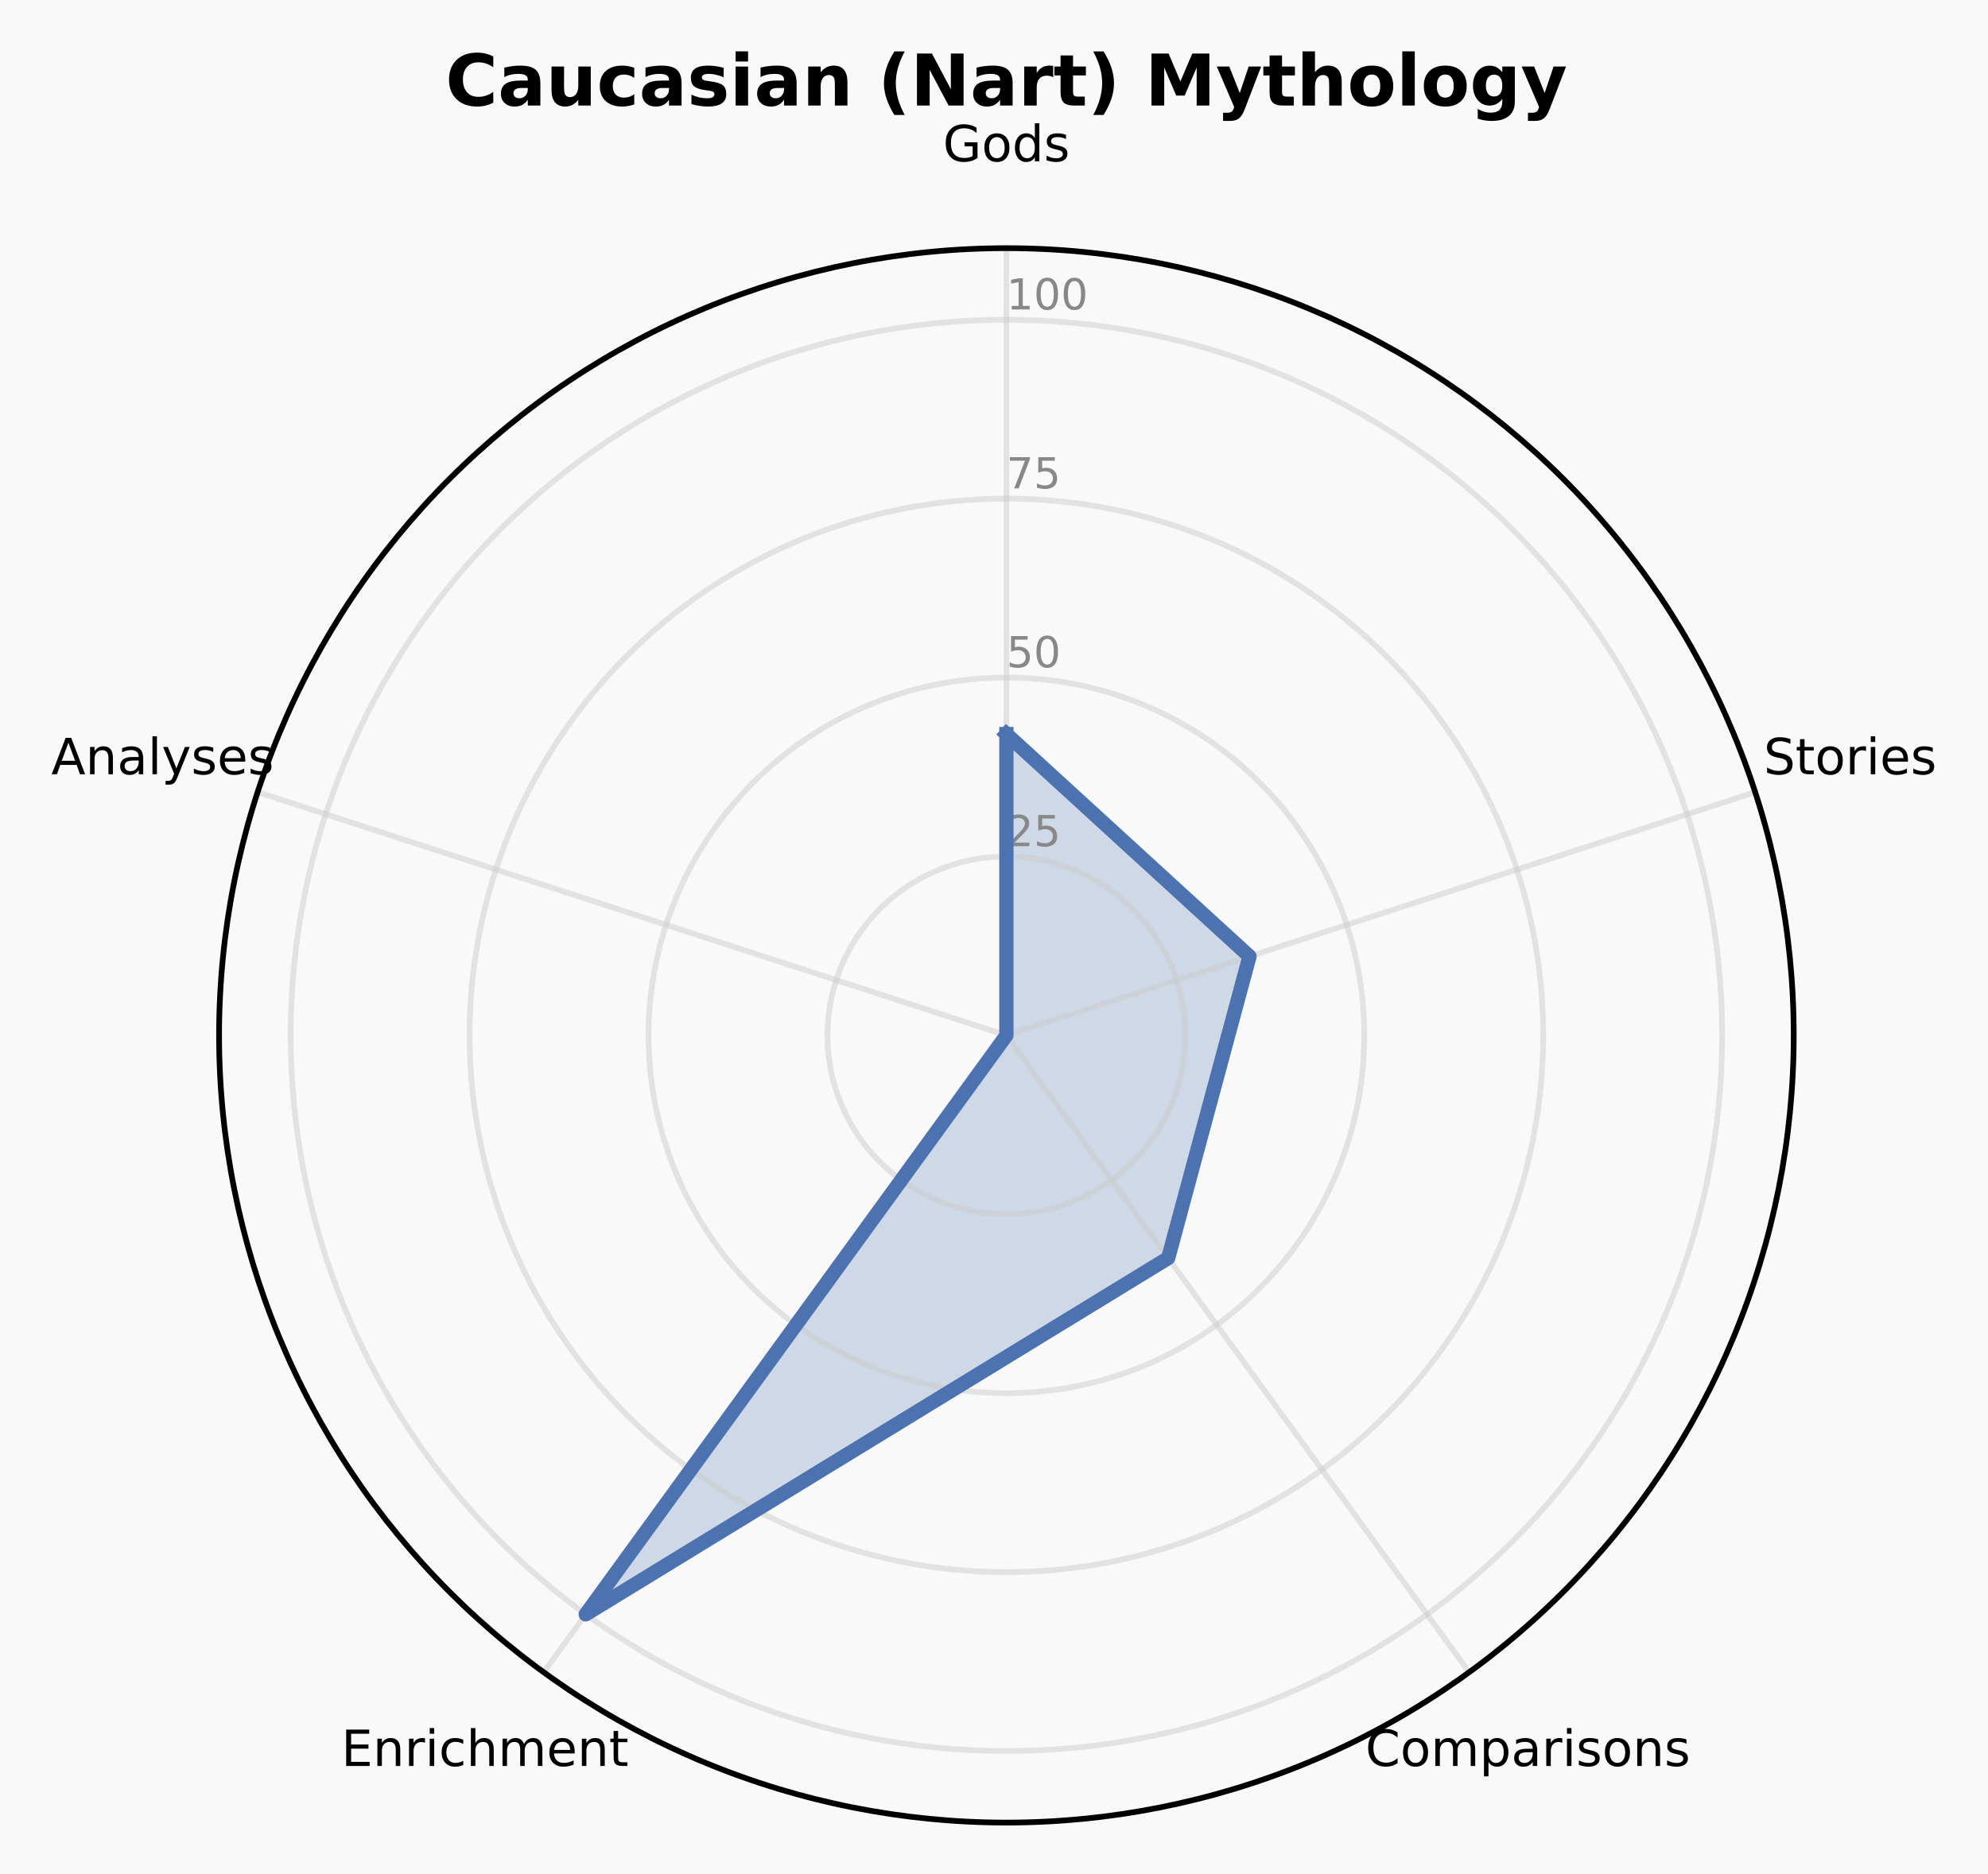
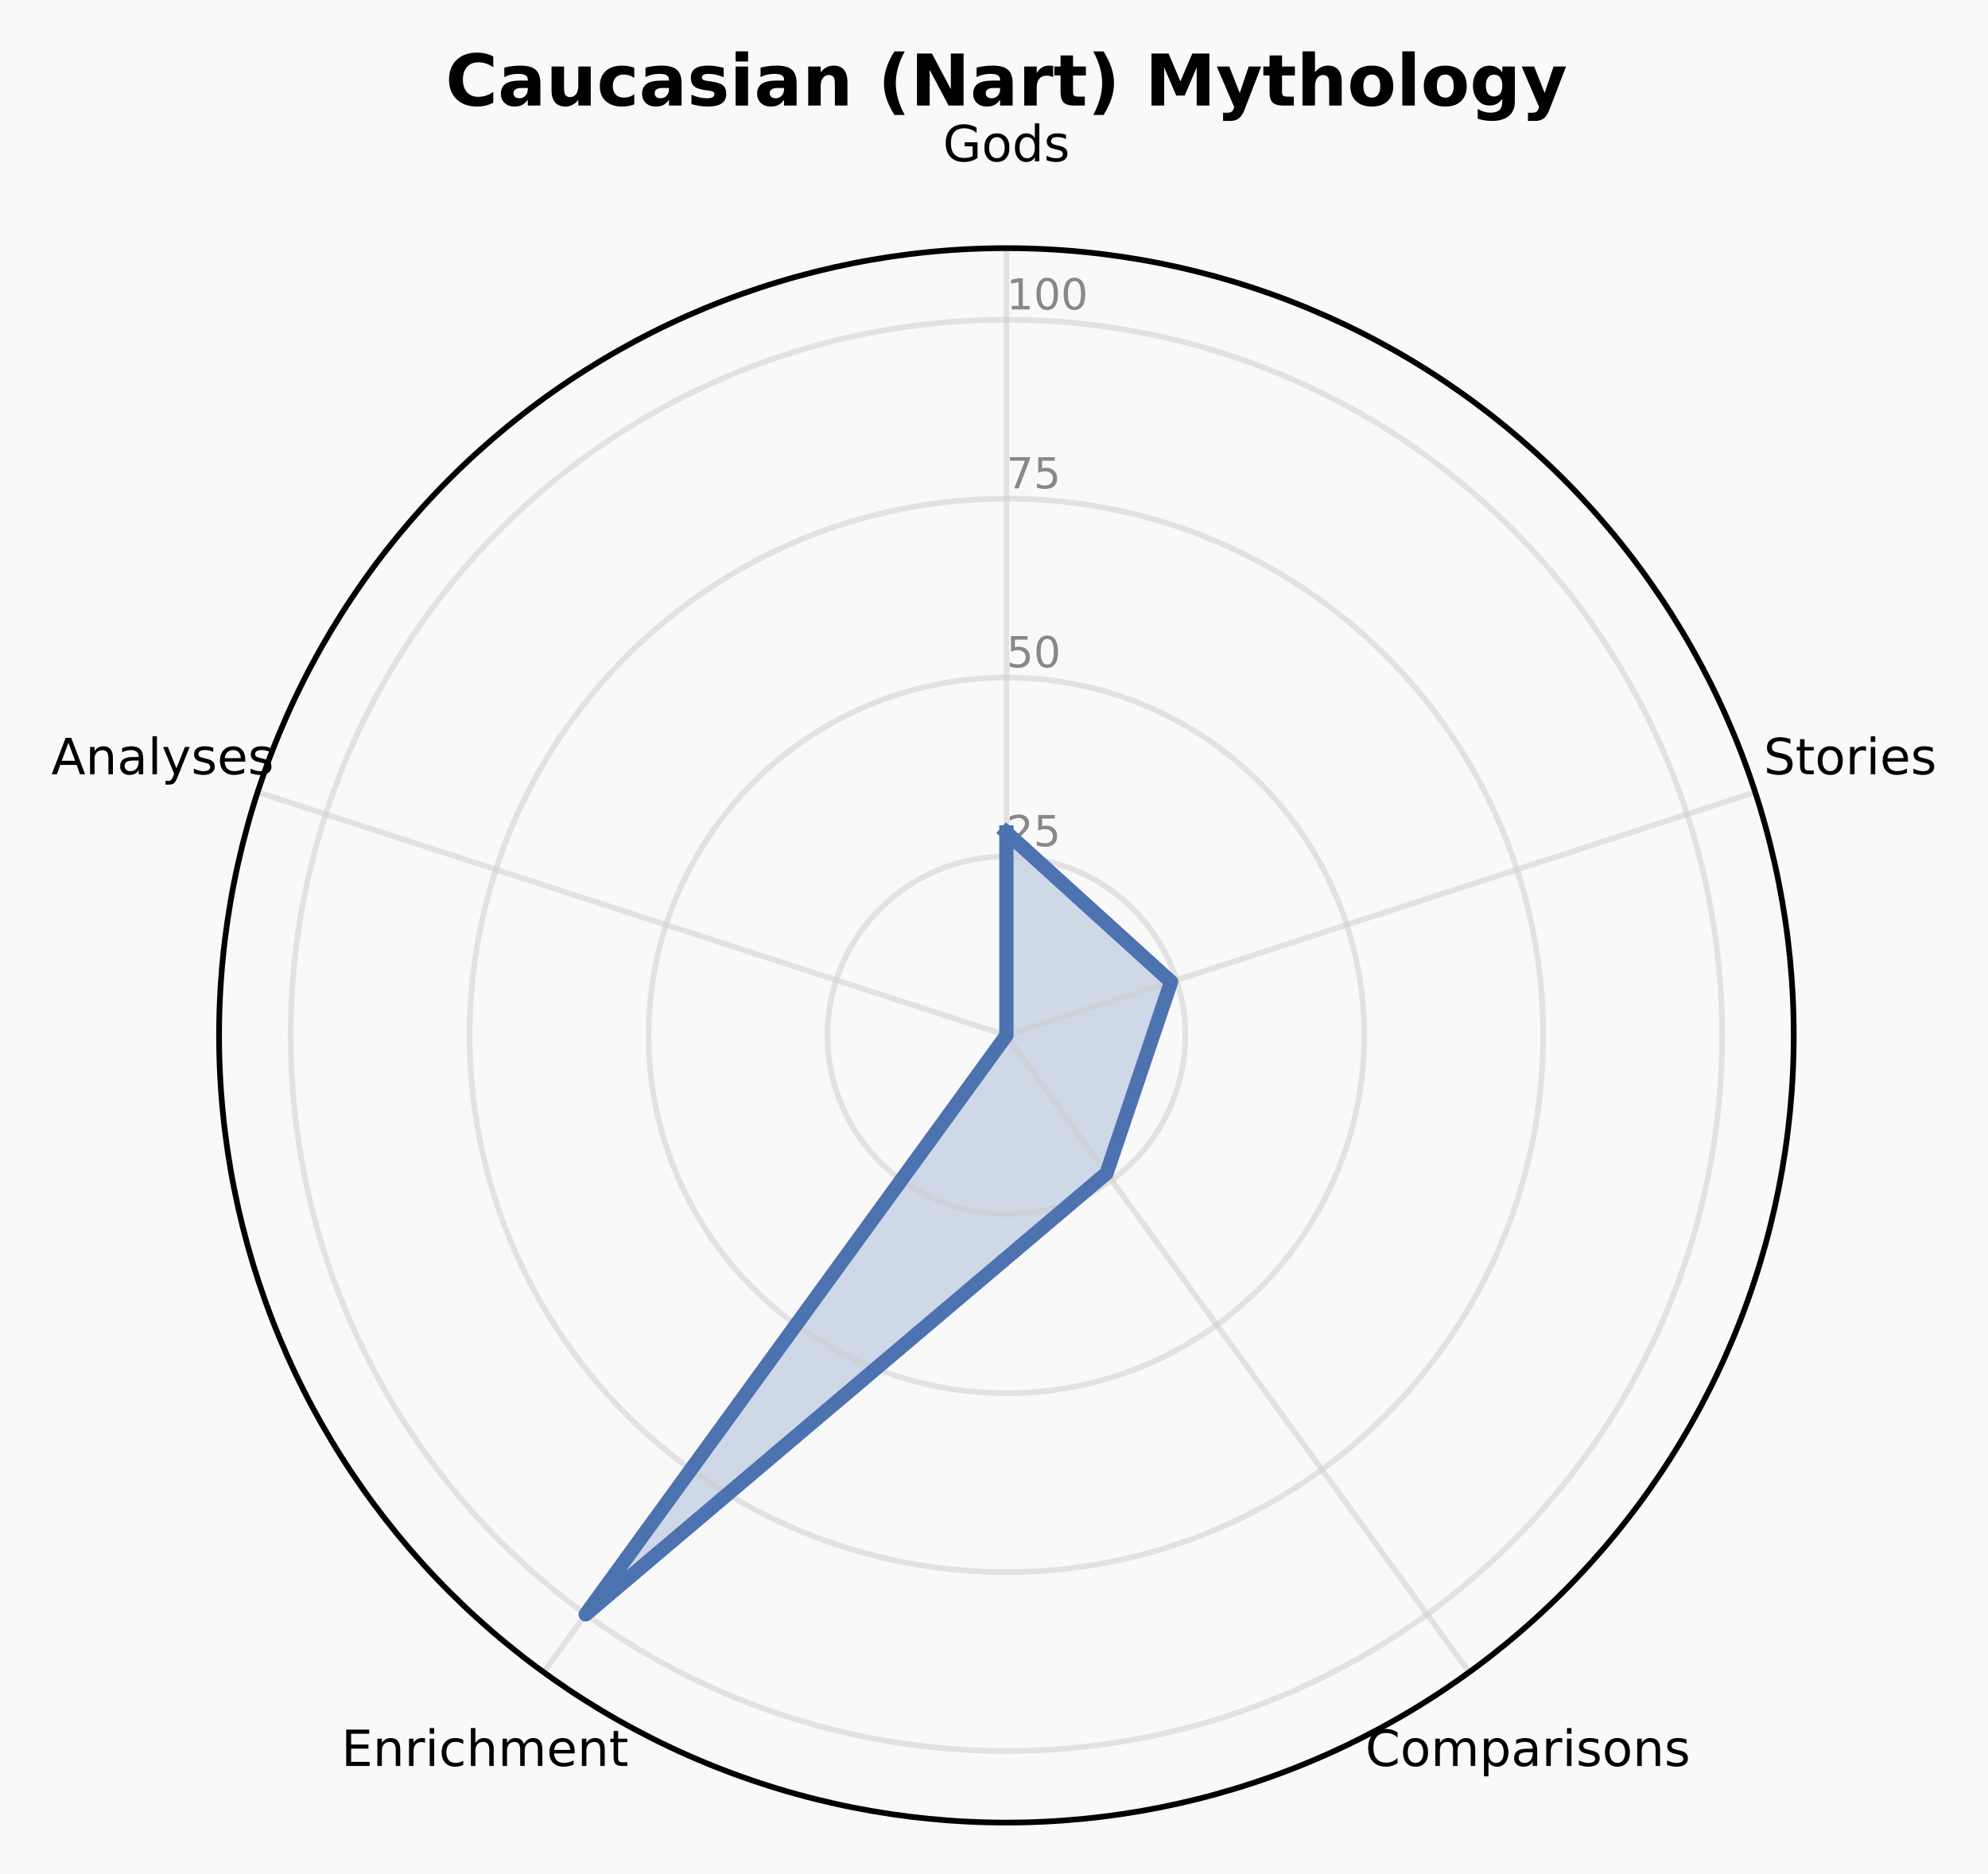
<svg xmlns="http://www.w3.org/2000/svg" xmlns:xlink="http://www.w3.org/1999/xlink" width="278.709pt" height="262.758pt" viewBox="0 0 278.709 262.758" version="1.1">
  <defs>
    <style type="text/css">*{stroke-linejoin: round; stroke-linecap: butt}</style>
  </defs>
  <g id="figure_1">
    <g id="patch_1">
      <path d="M 0 262.758  L 278.709 262.758  L 278.709 0  L 0 0  z " style="fill: #f9f9f9" />
    </g>
    <g id="axes_1">
      <g id="patch_2">
        <path d="M 251.473 145.178  C 251.473 130.683 248.618 116.329 243.071 102.938  C 237.524 89.546 229.393 77.377 219.143 67.128  C 208.894 56.878 196.725 48.748 183.334 43.201  C 169.942 37.654 155.588 34.798 141.093 34.798  C 126.598 34.798 112.244 37.654 98.853 43.201  C 85.461 48.748 73.293 56.878 63.043 67.128  C 52.794 77.377 44.663 89.546 39.116 102.938  C 33.569 116.329 30.714 130.683 30.714 145.178  C 30.714 159.673 33.569 174.027 39.116 187.418  C 44.663 200.81 52.794 212.979 63.043 223.228  C 73.293 233.478 85.461 241.609 98.853 247.155  C 112.244 252.702 126.598 255.558 141.093 255.558  C 155.588 255.558 169.942 252.702 183.334 247.155  C 196.725 241.609 208.894 233.478 219.143 223.228  C 229.393 212.979 237.524 200.81 243.071 187.418  C 248.618 174.027 251.473 159.673 251.473 145.178  M 141.093 145.178  C 141.093 145.178 141.093 145.178 141.093 145.178  C 141.093 145.178 141.093 145.178 141.093 145.178  C 141.093 145.178 141.093 145.178 141.093 145.178  C 141.093 145.178 141.093 145.178 141.093 145.178  C 141.093 145.178 141.093 145.178 141.093 145.178  C 141.093 145.178 141.093 145.178 141.093 145.178  C 141.093 145.178 141.093 145.178 141.093 145.178  C 141.093 145.178 141.093 145.178 141.093 145.178  C 141.093 145.178 141.093 145.178 141.093 145.178  C 141.093 145.178 141.093 145.178 141.093 145.178  C 141.093 145.178 141.093 145.178 141.093 145.178  C 141.093 145.178 141.093 145.178 141.093 145.178  C 141.093 145.178 141.093 145.178 141.093 145.178  C 141.093 145.178 141.093 145.178 141.093 145.178  C 141.093 145.178 141.093 145.178 141.093 145.178  C 141.093 145.178 141.093 145.178 141.093 145.178  z " style="fill: #f9f9f9" />
      </g>
      <g id="patch_3">
-         <path d="M 141.093 102.927  L 175.177 134.104  L 163.778 176.401  L 82.112 226.359  L 141.093 145.178  z " clip-path="url(#pb8a03c9e37)" style="fill: #4c72b0; opacity: 0.25; stroke: #4c72b0; stroke-linejoin: miter" />
+         <path d="M 141.093 116.722  L 164.182 137.676  L 155.136 164.507  L 82.112 226.359  L 141.093 145.178  z " clip-path="url(#p01db7a9ba5)" style="fill: #4c72b0; opacity: 0.25; stroke: #4c72b0; stroke-linejoin: miter" />
      </g>
      <g id="matplotlib.axis_1">
        <g id="xtick_1">
          <g id="line2d_1">
-             <path d="M 141.093 145.178  L 141.093 34.798  " clip-path="url(#pb8a03c9e37)" style="fill: none; stroke: #cccccc; stroke-opacity: 0.5; stroke-width: 0.8; stroke-linecap: square" />
+             <path d="M 141.093 145.178  L 141.093 34.798  " clip-path="url(#p01db7a9ba5)" style="fill: none; stroke: #cccccc; stroke-opacity: 0.5; stroke-width: 0.8; stroke-linecap: square" />
          </g>
          <g id="text_1">
            <g transform="translate(132.1945 22.61707) scale(0.07 -0.07)">
              <defs>
                <path id="DejaVuSans-2a" d="M 3809 666  L 3809 1919  L 2778 1919  L 2778 2438  L 4434 2438  L 4434 434  Q 4069 175 3628 42  Q 3188 -91 2688 -91  Q 1594 -91 976 548  Q 359 1188 359 2328  Q 359 3472 976 4111  Q 1594 4750 2688 4750  Q 3144 4750 3555 4637  Q 3966 4525 4313 4306  L 4313 3634  Q 3963 3931 3569 4081  Q 3175 4231 2741 4231  Q 1884 4231 1454 3753  Q 1025 3275 1025 2328  Q 1025 1384 1454 906  Q 1884 428 2741 428  Q 3075 428 3337 486  Q 3600 544 3809 666  z " transform="scale(0.015625)" />
                <path id="DejaVuSans-52" d="M 1959 3097  Q 1497 3097 1228 2736  Q 959 2375 959 1747  Q 959 1119 1226 758  Q 1494 397 1959 397  Q 2419 397 2687 759  Q 2956 1122 2956 1747  Q 2956 2369 2687 2733  Q 2419 3097 1959 3097  z M 1959 3584  Q 2709 3584 3137 3096  Q 3566 2609 3566 1747  Q 3566 888 3137 398  Q 2709 -91 1959 -91  Q 1206 -91 779 398  Q 353 888 353 1747  Q 353 2609 779 3096  Q 1206 3584 1959 3584  z " transform="scale(0.015625)" />
                <path id="DejaVuSans-47" d="M 2906 2969  L 2906 4863  L 3481 4863  L 3481 0  L 2906 0  L 2906 525  Q 2725 213 2448 61  Q 2172 -91 1784 -91  Q 1150 -91 751 415  Q 353 922 353 1747  Q 353 2572 751 3078  Q 1150 3584 1784 3584  Q 2172 3584 2448 3432  Q 2725 3281 2906 2969  z M 947 1747  Q 947 1113 1208 752  Q 1469 391 1925 391  Q 2381 391 2643 752  Q 2906 1113 2906 1747  Q 2906 2381 2643 2742  Q 2381 3103 1925 3103  Q 1469 3103 1208 2742  Q 947 2381 947 1747  z " transform="scale(0.015625)" />
                <path id="DejaVuSans-56" d="M 2834 3397  L 2834 2853  Q 2591 2978 2328 3040  Q 2066 3103 1784 3103  Q 1356 3103 1142 2972  Q 928 2841 928 2578  Q 928 2378 1081 2264  Q 1234 2150 1697 2047  L 1894 2003  Q 2506 1872 2764 1633  Q 3022 1394 3022 966  Q 3022 478 2636 193  Q 2250 -91 1575 -91  Q 1294 -91 989 -36  Q 684 19 347 128  L 347 722  Q 666 556 975 473  Q 1284 391 1588 391  Q 1994 391 2212 530  Q 2431 669 2431 922  Q 2431 1156 2273 1281  Q 2116 1406 1581 1522  L 1381 1569  Q 847 1681 609 1914  Q 372 2147 372 2553  Q 372 3047 722 3315  Q 1072 3584 1716 3584  Q 2034 3584 2315 3537  Q 2597 3491 2834 3397  z " transform="scale(0.015625)" />
              </defs>
              <use xlink:href="#DejaVuSans-2a" />
              <use xlink:href="#DejaVuSans-52" transform="translate(77.48438 0)" />
              <use xlink:href="#DejaVuSans-47" transform="translate(138.6719 0)" />
              <use xlink:href="#DejaVuSans-56" transform="translate(202.1562 0)" />
            </g>
          </g>
        </g>
        <g id="xtick_2">
          <g id="line2d_2">
-             <path d="M 141.093 145.178  L 246.07 111.069  " clip-path="url(#pb8a03c9e37)" style="fill: none; stroke: #cccccc; stroke-opacity: 0.5; stroke-width: 0.8; stroke-linecap: square" />
+             <path d="M 141.093 145.178  L 246.07 111.069  " clip-path="url(#p01db7a9ba5)" style="fill: none; stroke: #cccccc; stroke-opacity: 0.5; stroke-width: 0.8; stroke-linecap: square" />
          </g>
          <g id="text_2">
            <g transform="translate(247.2616 108.5613) scale(0.07 -0.07)">
              <defs>
                <path id="DejaVuSans-36" d="M 3425 4513  L 3425 3897  Q 3066 4069 2747 4153  Q 2428 4238 2131 4238  Q 1616 4238 1336 4038  Q 1056 3838 1056 3469  Q 1056 3159 1242 3001  Q 1428 2844 1947 2747  L 2328 2669  Q 3034 2534 3370 2195  Q 3706 1856 3706 1288  Q 3706 609 3251 259  Q 2797 -91 1919 -91  Q 1588 -91 1214 -16  Q 841 59 441 206  L 441 856  Q 825 641 1194 531  Q 1563 422 1919 422  Q 2459 422 2753 634  Q 3047 847 3047 1241  Q 3047 1584 2836 1778  Q 2625 1972 2144 2069  L 1759 2144  Q 1053 2284 737 2584  Q 422 2884 422 3419  Q 422 4038 858 4394  Q 1294 4750 2059 4750  Q 2388 4750 2728 4690  Q 3069 4631 3425 4513  z " transform="scale(0.015625)" />
                <path id="DejaVuSans-57" d="M 1172 4494  L 1172 3500  L 2356 3500  L 2356 3053  L 1172 3053  L 1172 1153  Q 1172 725 1289 603  Q 1406 481 1766 481  L 2356 481  L 2356 0  L 1766 0  Q 1100 0 847 248  Q 594 497 594 1153  L 594 3053  L 172 3053  L 172 3500  L 594 3500  L 594 4494  L 1172 4494  z " transform="scale(0.015625)" />
                <path id="DejaVuSans-55" d="M 2631 2963  Q 2534 3019 2420 3045  Q 2306 3072 2169 3072  Q 1681 3072 1420 2755  Q 1159 2438 1159 1844  L 1159 0  L 581 0  L 581 3500  L 1159 3500  L 1159 2956  Q 1341 3275 1631 3429  Q 1922 3584 2338 3584  Q 2397 3584 2469 3576  Q 2541 3569 2628 3553  L 2631 2963  z " transform="scale(0.015625)" />
                <path id="DejaVuSans-4c" d="M 603 3500  L 1178 3500  L 1178 0  L 603 0  L 603 3500  z M 603 4863  L 1178 4863  L 1178 4134  L 603 4134  L 603 4863  z " transform="scale(0.015625)" />
                <path id="DejaVuSans-48" d="M 3597 1894  L 3597 1613  L 953 1613  Q 991 1019 1311 708  Q 1631 397 2203 397  Q 2534 397 2845 478  Q 3156 559 3463 722  L 3463 178  Q 3153 47 2828 -22  Q 2503 -91 2169 -91  Q 1331 -91 842 396  Q 353 884 353 1716  Q 353 2575 817 3079  Q 1281 3584 2069 3584  Q 2775 3584 3186 3129  Q 3597 2675 3597 1894  z M 3022 2063  Q 3016 2534 2758 2815  Q 2500 3097 2075 3097  Q 1594 3097 1305 2825  Q 1016 2553 972 2059  L 3022 2063  z " transform="scale(0.015625)" />
              </defs>
              <use xlink:href="#DejaVuSans-36" />
              <use xlink:href="#DejaVuSans-57" transform="translate(63.48438 0)" />
              <use xlink:href="#DejaVuSans-52" transform="translate(102.6875 0)" />
              <use xlink:href="#DejaVuSans-55" transform="translate(163.875 0)" />
              <use xlink:href="#DejaVuSans-4c" transform="translate(204.9844 0)" />
              <use xlink:href="#DejaVuSans-48" transform="translate(232.7656 0)" />
              <use xlink:href="#DejaVuSans-56" transform="translate(294.2969 0)" />
            </g>
          </g>
        </g>
        <g id="xtick_3">
          <g id="line2d_3">
-             <path d="M 141.093 145.178  L 205.973 234.477  " clip-path="url(#pb8a03c9e37)" style="fill: none; stroke: #cccccc; stroke-opacity: 0.5; stroke-width: 0.8; stroke-linecap: square" />
+             <path d="M 141.093 145.178  L 205.973 234.477  " clip-path="url(#p01db7a9ba5)" style="fill: none; stroke: #cccccc; stroke-opacity: 0.5; stroke-width: 0.8; stroke-linecap: square" />
          </g>
          <g id="text_3">
            <g transform="translate(191.4228 247.6219) scale(0.07 -0.07)">
              <defs>
                <path id="DejaVuSans-26" d="M 4122 4306  L 4122 3641  Q 3803 3938 3442 4084  Q 3081 4231 2675 4231  Q 1875 4231 1450 3742  Q 1025 3253 1025 2328  Q 1025 1406 1450 917  Q 1875 428 2675 428  Q 3081 428 3442 575  Q 3803 722 4122 1019  L 4122 359  Q 3791 134 3420 21  Q 3050 -91 2638 -91  Q 1578 -91 968 557  Q 359 1206 359 2328  Q 359 3453 968 4101  Q 1578 4750 2638 4750  Q 3056 4750 3426 4639  Q 3797 4528 4122 4306  z " transform="scale(0.015625)" />
                <path id="DejaVuSans-50" d="M 3328 2828  Q 3544 3216 3844 3400  Q 4144 3584 4550 3584  Q 5097 3584 5394 3201  Q 5691 2819 5691 2113  L 5691 0  L 5113 0  L 5113 2094  Q 5113 2597 4934 2840  Q 4756 3084 4391 3084  Q 3944 3084 3684 2787  Q 3425 2491 3425 1978  L 3425 0  L 2847 0  L 2847 2094  Q 2847 2600 2669 2842  Q 2491 3084 2119 3084  Q 1678 3084 1418 2786  Q 1159 2488 1159 1978  L 1159 0  L 581 0  L 581 3500  L 1159 3500  L 1159 2956  Q 1356 3278 1631 3431  Q 1906 3584 2284 3584  Q 2666 3584 2933 3390  Q 3200 3197 3328 2828  z " transform="scale(0.015625)" />
                <path id="DejaVuSans-53" d="M 1159 525  L 1159 -1331  L 581 -1331  L 581 3500  L 1159 3500  L 1159 2969  Q 1341 3281 1617 3432  Q 1894 3584 2278 3584  Q 2916 3584 3314 3078  Q 3713 2572 3713 1747  Q 3713 922 3314 415  Q 2916 -91 2278 -91  Q 1894 -91 1617 61  Q 1341 213 1159 525  z M 3116 1747  Q 3116 2381 2855 2742  Q 2594 3103 2138 3103  Q 1681 3103 1420 2742  Q 1159 2381 1159 1747  Q 1159 1113 1420 752  Q 1681 391 2138 391  Q 2594 391 2855 752  Q 3116 1113 3116 1747  z " transform="scale(0.015625)" />
                <path id="DejaVuSans-44" d="M 2194 1759  Q 1497 1759 1228 1600  Q 959 1441 959 1056  Q 959 750 1161 570  Q 1363 391 1709 391  Q 2188 391 2477 730  Q 2766 1069 2766 1631  L 2766 1759  L 2194 1759  z M 3341 1997  L 3341 0  L 2766 0  L 2766 531  Q 2569 213 2275 61  Q 1981 -91 1556 -91  Q 1019 -91 701 211  Q 384 513 384 1019  Q 384 1609 779 1909  Q 1175 2209 1959 2209  L 2766 2209  L 2766 2266  Q 2766 2663 2505 2880  Q 2244 3097 1772 3097  Q 1472 3097 1187 3025  Q 903 2953 641 2809  L 641 3341  Q 956 3463 1253 3523  Q 1550 3584 1831 3584  Q 2591 3584 2966 3190  Q 3341 2797 3341 1997  z " transform="scale(0.015625)" />
                <path id="DejaVuSans-51" d="M 3513 2113  L 3513 0  L 2938 0  L 2938 2094  Q 2938 2591 2744 2837  Q 2550 3084 2163 3084  Q 1697 3084 1428 2787  Q 1159 2491 1159 1978  L 1159 0  L 581 0  L 581 3500  L 1159 3500  L 1159 2956  Q 1366 3272 1645 3428  Q 1925 3584 2291 3584  Q 2894 3584 3203 3211  Q 3513 2838 3513 2113  z " transform="scale(0.015625)" />
              </defs>
              <use xlink:href="#DejaVuSans-26" />
              <use xlink:href="#DejaVuSans-52" transform="translate(69.82812 0)" />
              <use xlink:href="#DejaVuSans-50" transform="translate(131.0156 0)" />
              <use xlink:href="#DejaVuSans-53" transform="translate(228.4219 0)" />
              <use xlink:href="#DejaVuSans-44" transform="translate(291.9062 0)" />
              <use xlink:href="#DejaVuSans-55" transform="translate(353.1875 0)" />
              <use xlink:href="#DejaVuSans-4c" transform="translate(394.2969 0)" />
              <use xlink:href="#DejaVuSans-56" transform="translate(422.0781 0)" />
              <use xlink:href="#DejaVuSans-52" transform="translate(474.1719 0)" />
              <use xlink:href="#DejaVuSans-51" transform="translate(535.3594 0)" />
              <use xlink:href="#DejaVuSans-56" transform="translate(598.7344 0)" />
            </g>
          </g>
        </g>
        <g id="xtick_4">
          <g id="line2d_4">
-             <path d="M 141.093 145.178  L 76.214 234.477  " clip-path="url(#pb8a03c9e37)" style="fill: none; stroke: #cccccc; stroke-opacity: 0.5; stroke-width: 0.8; stroke-linecap: square" />
+             <path d="M 141.093 145.178  L 76.214 234.477  " clip-path="url(#p01db7a9ba5)" style="fill: none; stroke: #cccccc; stroke-opacity: 0.5; stroke-width: 0.8; stroke-linecap: square" />
          </g>
          <g id="text_4">
            <g transform="translate(47.8483 247.6219) scale(0.07 -0.07)">
              <defs>
                <path id="DejaVuSans-28" d="M 628 4666  L 3578 4666  L 3578 4134  L 1259 4134  L 1259 2753  L 3481 2753  L 3481 2222  L 1259 2222  L 1259 531  L 3634 531  L 3634 0  L 628 0  L 628 4666  z " transform="scale(0.015625)" />
                <path id="DejaVuSans-46" d="M 3122 3366  L 3122 2828  Q 2878 2963 2633 3030  Q 2388 3097 2138 3097  Q 1578 3097 1268 2742  Q 959 2388 959 1747  Q 959 1106 1268 751  Q 1578 397 2138 397  Q 2388 397 2633 464  Q 2878 531 3122 666  L 3122 134  Q 2881 22 2623 -34  Q 2366 -91 2075 -91  Q 1284 -91 818 406  Q 353 903 353 1747  Q 353 2603 823 3093  Q 1294 3584 2113 3584  Q 2378 3584 2631 3529  Q 2884 3475 3122 3366  z " transform="scale(0.015625)" />
                <path id="DejaVuSans-4b" d="M 3513 2113  L 3513 0  L 2938 0  L 2938 2094  Q 2938 2591 2744 2837  Q 2550 3084 2163 3084  Q 1697 3084 1428 2787  Q 1159 2491 1159 1978  L 1159 0  L 581 0  L 581 4863  L 1159 4863  L 1159 2956  Q 1366 3272 1645 3428  Q 1925 3584 2291 3584  Q 2894 3584 3203 3211  Q 3513 2838 3513 2113  z " transform="scale(0.015625)" />
              </defs>
              <use xlink:href="#DejaVuSans-28" />
              <use xlink:href="#DejaVuSans-51" transform="translate(63.1875 0)" />
              <use xlink:href="#DejaVuSans-55" transform="translate(126.5625 0)" />
              <use xlink:href="#DejaVuSans-4c" transform="translate(167.6719 0)" />
              <use xlink:href="#DejaVuSans-46" transform="translate(195.4531 0)" />
              <use xlink:href="#DejaVuSans-4b" transform="translate(250.4375 0)" />
              <use xlink:href="#DejaVuSans-50" transform="translate(313.8125 0)" />
              <use xlink:href="#DejaVuSans-48" transform="translate(411.2188 0)" />
              <use xlink:href="#DejaVuSans-51" transform="translate(472.75 0)" />
              <use xlink:href="#DejaVuSans-57" transform="translate(536.125 0)" />
            </g>
          </g>
        </g>
        <g id="xtick_5">
          <g id="line2d_5">
-             <path d="M 141.093 145.178  L 36.116 111.069  " clip-path="url(#pb8a03c9e37)" style="fill: none; stroke: #cccccc; stroke-opacity: 0.5; stroke-width: 0.8; stroke-linecap: square" />
+             <path d="M 141.093 145.178  L 36.116 111.069  " clip-path="url(#p01db7a9ba5)" style="fill: none; stroke: #cccccc; stroke-opacity: 0.5; stroke-width: 0.8; stroke-linecap: square" />
          </g>
          <g id="text_5">
            <g transform="translate(7.2 108.5613) scale(0.07 -0.07)">
              <defs>
                <path id="DejaVuSans-24" d="M 2188 4044  L 1331 1722  L 3047 1722  L 2188 4044  z M 1831 4666  L 2547 4666  L 4325 0  L 3669 0  L 3244 1197  L 1141 1197  L 716 0  L 50 0  L 1831 4666  z " transform="scale(0.015625)" />
                <path id="DejaVuSans-4f" d="M 603 4863  L 1178 4863  L 1178 0  L 603 0  L 603 4863  z " transform="scale(0.015625)" />
                <path id="DejaVuSans-5c" d="M 2059 -325  Q 1816 -950 1584 -1140  Q 1353 -1331 966 -1331  L 506 -1331  L 506 -850  L 844 -850  Q 1081 -850 1212 -737  Q 1344 -625 1503 -206  L 1606 56  L 191 3500  L 800 3500  L 1894 763  L 2988 3500  L 3597 3500  L 2059 -325  z " transform="scale(0.015625)" />
              </defs>
              <use xlink:href="#DejaVuSans-24" />
              <use xlink:href="#DejaVuSans-51" transform="translate(68.40625 0)" />
              <use xlink:href="#DejaVuSans-44" transform="translate(131.7812 0)" />
              <use xlink:href="#DejaVuSans-4f" transform="translate(193.0625 0)" />
              <use xlink:href="#DejaVuSans-5c" transform="translate(220.8438 0)" />
              <use xlink:href="#DejaVuSans-56" transform="translate(280.0312 0)" />
              <use xlink:href="#DejaVuSans-48" transform="translate(332.125 0)" />
              <use xlink:href="#DejaVuSans-56" transform="translate(393.6562 0)" />
            </g>
          </g>
        </g>
      </g>
      <g id="matplotlib.axis_2">
        <g id="ytick_1">
          <g id="line2d_6">
-             <path d="M 141.093 120.092  C 144.388 120.092 147.65 120.741 150.693 122.001  C 153.737 123.262 156.503 125.11 158.832 127.439  C 161.161 129.769 163.009 132.534 164.27 135.578  C 165.531 138.621 166.18 141.884 166.18 145.178  C 166.18 148.472 165.531 151.735 164.27 154.778  C 163.009 157.822 161.161 160.587 158.832 162.917  C 156.503 165.246 153.737 167.094 150.693 168.355  C 147.65 169.615 144.388 170.264 141.093 170.264  C 137.799 170.264 134.537 169.615 131.493 168.355  C 128.45 167.094 125.684 165.246 123.355 162.917  C 121.025 160.587 119.177 157.822 117.917 154.778  C 116.656 151.735 116.007 148.472 116.007 145.178  C 116.007 141.884 116.656 138.621 117.917 135.578  C 119.177 132.534 121.025 129.769 123.355 127.439  C 125.684 125.11 128.45 123.262 131.493 122.001  C 134.537 120.741 137.799 120.092 141.093 120.092  " clip-path="url(#pb8a03c9e37)" style="fill: none; stroke: #cccccc; stroke-opacity: 0.5; stroke-width: 0.8; stroke-linecap: square" />
+             <path d="M 141.093 120.092  C 144.388 120.092 147.65 120.741 150.693 122.001  C 153.737 123.262 156.503 125.11 158.832 127.439  C 161.161 129.769 163.009 132.534 164.27 135.578  C 165.531 138.621 166.18 141.884 166.18 145.178  C 166.18 148.472 165.531 151.735 164.27 154.778  C 163.009 157.822 161.161 160.587 158.832 162.917  C 156.503 165.246 153.737 167.094 150.693 168.355  C 147.65 169.615 144.388 170.264 141.093 170.264  C 137.799 170.264 134.537 169.615 131.493 168.355  C 128.45 167.094 125.684 165.246 123.355 162.917  C 121.025 160.587 119.177 157.822 117.917 154.778  C 116.656 151.735 116.007 148.472 116.007 145.178  C 116.007 141.884 116.656 138.621 117.917 135.578  C 119.177 132.534 121.025 129.769 123.355 127.439  C 125.684 125.11 128.45 123.262 131.493 122.001  C 134.537 120.741 137.799 120.092 141.093 120.092  " clip-path="url(#p01db7a9ba5)" style="fill: none; stroke: #cccccc; stroke-opacity: 0.5; stroke-width: 0.8; stroke-linecap: square" />
          </g>
          <g id="text_6">
            <g style="fill: #888888" transform="translate(141.0933 118.6504) scale(0.06 -0.06)">
              <defs>
                <path id="DejaVuSans-15" d="M 1228 531  L 3431 531  L 3431 0  L 469 0  L 469 531  Q 828 903 1448 1529  Q 2069 2156 2228 2338  Q 2531 2678 2651 2914  Q 2772 3150 2772 3378  Q 2772 3750 2511 3984  Q 2250 4219 1831 4219  Q 1534 4219 1204 4116  Q 875 4013 500 3803  L 500 4441  Q 881 4594 1212 4672  Q 1544 4750 1819 4750  Q 2544 4750 2975 4387  Q 3406 4025 3406 3419  Q 3406 3131 3298 2873  Q 3191 2616 2906 2266  Q 2828 2175 2409 1742  Q 1991 1309 1228 531  z " transform="scale(0.015625)" />
                <path id="DejaVuSans-18" d="M 691 4666  L 3169 4666  L 3169 4134  L 1269 4134  L 1269 2991  Q 1406 3038 1543 3061  Q 1681 3084 1819 3084  Q 2600 3084 3056 2656  Q 3513 2228 3513 1497  Q 3513 744 3044 326  Q 2575 -91 1722 -91  Q 1428 -91 1123 -41  Q 819 9 494 109  L 494 744  Q 775 591 1075 516  Q 1375 441 1709 441  Q 2250 441 2565 725  Q 2881 1009 2881 1497  Q 2881 1984 2565 2268  Q 2250 2553 1709 2553  Q 1456 2553 1204 2497  Q 953 2441 691 2322  L 691 4666  z " transform="scale(0.015625)" />
              </defs>
              <use xlink:href="#DejaVuSans-15" />
              <use xlink:href="#DejaVuSans-18" transform="translate(63.625 0)" />
            </g>
          </g>
        </g>
        <g id="ytick_2">
          <g id="line2d_7">
-             <path d="M 141.093 95.005  C 147.682 95.005 154.206 96.303 160.293 98.825  C 166.381 101.346 171.912 105.042 176.571 109.701  C 181.229 114.36 184.925 119.891 187.447 125.978  C 189.968 132.065 191.266 138.589 191.266 145.178  C 191.266 151.767 189.968 158.291 187.447 164.378  C 184.925 170.465 181.229 175.997 176.571 180.655  C 171.912 185.314 166.381 189.01 160.293 191.531  C 154.206 194.053 147.682 195.351 141.093 195.351  C 134.505 195.351 127.98 194.053 121.893 191.531  C 115.806 189.01 110.275 185.314 105.616 180.655  C 100.957 175.997 97.261 170.465 94.74 164.378  C 92.219 158.291 90.921 151.767 90.921 145.178  C 90.921 138.589 92.219 132.065 94.74 125.978  C 97.261 119.891 100.957 114.36 105.616 109.701  C 110.275 105.042 115.806 101.346 121.893 98.825  C 127.98 96.303 134.505 95.005 141.093 95.005  " clip-path="url(#pb8a03c9e37)" style="fill: none; stroke: #cccccc; stroke-opacity: 0.5; stroke-width: 0.8; stroke-linecap: square" />
+             <path d="M 141.093 95.005  C 147.682 95.005 154.206 96.303 160.293 98.825  C 166.381 101.346 171.912 105.042 176.571 109.701  C 181.229 114.36 184.925 119.891 187.447 125.978  C 189.968 132.065 191.266 138.589 191.266 145.178  C 191.266 151.767 189.968 158.291 187.447 164.378  C 184.925 170.465 181.229 175.997 176.571 180.655  C 171.912 185.314 166.381 189.01 160.293 191.531  C 154.206 194.053 147.682 195.351 141.093 195.351  C 134.505 195.351 127.98 194.053 121.893 191.531  C 115.806 189.01 110.275 185.314 105.616 180.655  C 100.957 175.997 97.261 170.465 94.74 164.378  C 92.219 158.291 90.921 151.767 90.921 145.178  C 90.921 138.589 92.219 132.065 94.74 125.978  C 97.261 119.891 100.957 114.36 105.616 109.701  C 110.275 105.042 115.806 101.346 121.893 98.825  C 127.98 96.303 134.505 95.005 141.093 95.005  " clip-path="url(#p01db7a9ba5)" style="fill: none; stroke: #cccccc; stroke-opacity: 0.5; stroke-width: 0.8; stroke-linecap: square" />
          </g>
          <g id="text_7">
            <g style="fill: #888888" transform="translate(141.0933 93.56408) scale(0.06 -0.06)">
              <defs>
                <path id="DejaVuSans-13" d="M 2034 4250  Q 1547 4250 1301 3770  Q 1056 3291 1056 2328  Q 1056 1369 1301 889  Q 1547 409 2034 409  Q 2525 409 2770 889  Q 3016 1369 3016 2328  Q 3016 3291 2770 3770  Q 2525 4250 2034 4250  z M 2034 4750  Q 2819 4750 3233 4129  Q 3647 3509 3647 2328  Q 3647 1150 3233 529  Q 2819 -91 2034 -91  Q 1250 -91 836 529  Q 422 1150 422 2328  Q 422 3509 836 4129  Q 1250 4750 2034 4750  z " transform="scale(0.015625)" />
              </defs>
              <use xlink:href="#DejaVuSans-18" />
              <use xlink:href="#DejaVuSans-13" transform="translate(63.625 0)" />
            </g>
          </g>
        </g>
        <g id="ytick_3">
          <g id="line2d_8">
-             <path d="M 141.093 69.919  C 150.976 69.919 160.763 71.866 169.894 75.648  C 179.024 79.43 187.321 84.974 194.309 91.962  C 201.298 98.95 206.841 107.247 210.623 116.378  C 214.405 125.508 216.352 135.295 216.352 145.178  C 216.352 155.061 214.405 164.848 210.623 173.978  C 206.841 183.109 201.298 191.406 194.309 198.394  C 187.321 205.382 179.024 210.926 169.894 214.708  C 160.763 218.49 150.976 220.437 141.093 220.437  C 131.21 220.437 121.424 218.49 112.293 214.708  C 103.162 210.926 94.866 205.382 87.877 198.394  C 80.889 191.406 75.345 183.109 71.563 173.978  C 67.781 164.848 65.834 155.061 65.834 145.178  C 65.834 135.295 67.781 125.508 71.563 116.378  C 75.345 107.247 80.889 98.95 87.877 91.962  C 94.866 84.974 103.162 79.43 112.293 75.648  C 121.424 71.866 131.21 69.919 141.093 69.919  " clip-path="url(#pb8a03c9e37)" style="fill: none; stroke: #cccccc; stroke-opacity: 0.5; stroke-width: 0.8; stroke-linecap: square" />
+             <path d="M 141.093 69.919  C 150.976 69.919 160.763 71.866 169.894 75.648  C 179.024 79.43 187.321 84.974 194.309 91.962  C 201.298 98.95 206.841 107.247 210.623 116.378  C 214.405 125.508 216.352 135.295 216.352 145.178  C 216.352 155.061 214.405 164.848 210.623 173.978  C 206.841 183.109 201.298 191.406 194.309 198.394  C 187.321 205.382 179.024 210.926 169.894 214.708  C 160.763 218.49 150.976 220.437 141.093 220.437  C 131.21 220.437 121.424 218.49 112.293 214.708  C 103.162 210.926 94.866 205.382 87.877 198.394  C 80.889 191.406 75.345 183.109 71.563 173.978  C 67.781 164.848 65.834 155.061 65.834 145.178  C 65.834 135.295 67.781 125.508 71.563 116.378  C 75.345 107.247 80.889 98.95 87.877 91.962  C 94.866 84.974 103.162 79.43 112.293 75.648  C 121.424 71.866 131.21 69.919 141.093 69.919  " clip-path="url(#p01db7a9ba5)" style="fill: none; stroke: #cccccc; stroke-opacity: 0.5; stroke-width: 0.8; stroke-linecap: square" />
          </g>
          <g id="text_8">
            <g style="fill: #888888" transform="translate(141.0933 68.47781) scale(0.06 -0.06)">
              <defs>
                <path id="DejaVuSans-1a" d="M 525 4666  L 3525 4666  L 3525 4397  L 1831 0  L 1172 0  L 2766 4134  L 525 4134  L 525 4666  z " transform="scale(0.015625)" />
              </defs>
              <use xlink:href="#DejaVuSans-1a" />
              <use xlink:href="#DejaVuSans-18" transform="translate(63.625 0)" />
            </g>
          </g>
        </g>
        <g id="ytick_4">
          <g id="line2d_9">
-             <path d="M 141.093 44.833  C 154.27 44.833 167.32 47.429 179.494 52.471  C 191.668 57.514 202.73 64.906 212.048 74.223  C 221.366 83.541 228.757 94.603 233.8 106.778  C 238.843 118.952 241.438 132.001 241.438 145.178  C 241.438 158.355 238.843 171.404 233.8 183.578  C 228.757 195.753 221.366 206.815 212.048 216.133  C 202.73 225.45 191.668 232.842 179.494 237.885  C 167.32 242.927 154.27 245.523 141.093 245.523  C 127.916 245.523 114.867 242.927 102.693 237.885  C 90.519 232.842 79.456 225.45 70.139 216.133  C 60.821 206.815 53.429 195.753 48.387 183.578  C 43.344 171.404 40.748 158.355 40.748 145.178  C 40.748 132.001 43.344 118.952 48.387 106.778  C 53.429 94.603 60.821 83.541 70.139 74.223  C 79.456 64.906 90.519 57.514 102.693 52.471  C 114.867 47.429 127.916 44.833 141.093 44.833  " clip-path="url(#pb8a03c9e37)" style="fill: none; stroke: #cccccc; stroke-opacity: 0.5; stroke-width: 0.8; stroke-linecap: square" />
+             <path d="M 141.093 44.833  C 154.27 44.833 167.32 47.429 179.494 52.471  C 191.668 57.514 202.73 64.906 212.048 74.223  C 221.366 83.541 228.757 94.603 233.8 106.778  C 238.843 118.952 241.438 132.001 241.438 145.178  C 241.438 158.355 238.843 171.404 233.8 183.578  C 228.757 195.753 221.366 206.815 212.048 216.133  C 202.73 225.45 191.668 232.842 179.494 237.885  C 167.32 242.927 154.27 245.523 141.093 245.523  C 127.916 245.523 114.867 242.927 102.693 237.885  C 90.519 232.842 79.456 225.45 70.139 216.133  C 60.821 206.815 53.429 195.753 48.387 183.578  C 43.344 171.404 40.748 158.355 40.748 145.178  C 40.748 132.001 43.344 118.952 48.387 106.778  C 53.429 94.603 60.821 83.541 70.139 74.223  C 79.456 64.906 90.519 57.514 102.693 52.471  C 114.867 47.429 127.916 44.833 141.093 44.833  " clip-path="url(#p01db7a9ba5)" style="fill: none; stroke: #cccccc; stroke-opacity: 0.5; stroke-width: 0.8; stroke-linecap: square" />
          </g>
          <g id="text_9">
            <g style="fill: #888888" transform="translate(141.0933 43.39154) scale(0.06 -0.06)">
              <defs>
                <path id="DejaVuSans-14" d="M 794 531  L 1825 531  L 1825 4091  L 703 3866  L 703 4441  L 1819 4666  L 2450 4666  L 2450 531  L 3481 531  L 3481 0  L 794 0  L 794 531  z " transform="scale(0.015625)" />
              </defs>
              <use xlink:href="#DejaVuSans-14" />
              <use xlink:href="#DejaVuSans-13" transform="translate(63.625 0)" />
              <use xlink:href="#DejaVuSans-13" transform="translate(127.25 0)" />
            </g>
          </g>
        </g>
      </g>
      <g id="line2d_10">
-         <path d="M 141.093 102.927  L 175.177 134.104  L 163.778 176.401  L 82.112 226.359  L 141.093 145.178  L 141.093 102.927  " clip-path="url(#pb8a03c9e37)" style="fill: none; stroke: #4c72b0; stroke-width: 2; stroke-linecap: square" />
+         <path d="M 141.093 116.722  L 164.182 137.676  L 155.136 164.507  L 82.112 226.359  L 141.093 145.178  L 141.093 116.722  " clip-path="url(#p01db7a9ba5)" style="fill: none; stroke: #4c72b0; stroke-width: 2; stroke-linecap: square" />
      </g>
      <g id="patch_4">
        <path d="M 141.093 34.798  C 126.598 34.798 112.244 37.654 98.853 43.201  C 85.461 48.748 73.293 56.878 63.043 67.128  C 52.794 77.377 44.663 89.546 39.116 102.938  C 33.569 116.329 30.714 130.683 30.714 145.178  C 30.714 159.673 33.569 174.027 39.116 187.418  C 44.663 200.81 52.794 212.979 63.043 223.228  C 73.293 233.478 85.461 241.609 98.853 247.155  C 112.244 252.702 126.598 255.558 141.093 255.558  C 155.588 255.558 169.942 252.702 183.334 247.155  C 196.725 241.609 208.894 233.478 219.143 223.228  C 229.393 212.979 237.524 200.81 243.071 187.418  C 248.618 174.027 251.473 159.673 251.473 145.178  C 251.473 130.683 248.618 116.329 243.071 102.938  C 237.524 89.546 229.393 77.377 219.143 67.128  C 208.894 56.878 196.725 48.748 183.334 43.201  C 169.942 37.654 155.588 34.798 141.093 34.798  " style="fill: none; stroke: #000000; stroke-width: 0.8; stroke-linejoin: miter; stroke-linecap: square" />
      </g>
      <g id="text_10">
        <g transform="translate(62.45577 14.79844) scale(0.1 -0.1)">
          <defs>
            <path id="DejaVuSans-Bold-26" d="M 4288 256  Q 3956 84 3597 -3  Q 3238 -91 2847 -91  Q 1681 -91 1000 561  Q 319 1213 319 2328  Q 319 3447 1000 4098  Q 1681 4750 2847 4750  Q 3238 4750 3597 4662  Q 3956 4575 4288 4403  L 4288 3438  Q 3953 3666 3628 3772  Q 3303 3878 2944 3878  Q 2300 3878 1931 3465  Q 1563 3053 1563 2328  Q 1563 1606 1931 1193  Q 2300 781 2944 781  Q 3303 781 3628 887  Q 3953 994 4288 1222  L 4288 256  z " transform="scale(0.015625)" />
            <path id="DejaVuSans-Bold-44" d="M 2106 1575  Q 1756 1575 1579 1456  Q 1403 1338 1403 1106  Q 1403 894 1545 773  Q 1688 653 1941 653  Q 2256 653 2472 879  Q 2688 1106 2688 1447  L 2688 1575  L 2106 1575  z M 3816 1997  L 3816 0  L 2688 0  L 2688 519  Q 2463 200 2181 54  Q 1900 -91 1497 -91  Q 953 -91 614 226  Q 275 544 275 1050  Q 275 1666 698 1953  Q 1122 2241 2028 2241  L 2688 2241  L 2688 2328  Q 2688 2594 2478 2717  Q 2269 2841 1825 2841  Q 1466 2841 1156 2769  Q 847 2697 581 2553  L 581 3406  Q 941 3494 1303 3539  Q 1666 3584 2028 3584  Q 2975 3584 3395 3211  Q 3816 2838 3816 1997  z " transform="scale(0.015625)" />
            <path id="DejaVuSans-Bold-58" d="M 500 1363  L 500 3500  L 1625 3500  L 1625 3150  Q 1625 2866 1622 2436  Q 1619 2006 1619 1863  Q 1619 1441 1641 1255  Q 1663 1069 1716 984  Q 1784 875 1895 815  Q 2006 756 2150 756  Q 2500 756 2700 1025  Q 2900 1294 2900 1772  L 2900 3500  L 4019 3500  L 4019 0  L 2900 0  L 2900 506  Q 2647 200 2364 54  Q 2081 -91 1741 -91  Q 1134 -91 817 281  Q 500 653 500 1363  z " transform="scale(0.015625)" />
            <path id="DejaVuSans-Bold-46" d="M 3366 3391  L 3366 2478  Q 3138 2634 2908 2709  Q 2678 2784 2431 2784  Q 1963 2784 1702 2511  Q 1441 2238 1441 1747  Q 1441 1256 1702 982  Q 1963 709 2431 709  Q 2694 709 2930 787  Q 3166 866 3366 1019  L 3366 103  Q 3103 6 2833 -42  Q 2563 -91 2291 -91  Q 1344 -91 809 395  Q 275 881 275 1747  Q 275 2613 809 3098  Q 1344 3584 2291 3584  Q 2566 3584 2833 3536  Q 3100 3488 3366 3391  z " transform="scale(0.015625)" />
            <path id="DejaVuSans-Bold-56" d="M 3272 3391  L 3272 2541  Q 2913 2691 2578 2766  Q 2244 2841 1947 2841  Q 1628 2841 1473 2761  Q 1319 2681 1319 2516  Q 1319 2381 1436 2309  Q 1553 2238 1856 2203  L 2053 2175  Q 2913 2066 3209 1816  Q 3506 1566 3506 1031  Q 3506 472 3093 190  Q 2681 -91 1863 -91  Q 1516 -91 1145 -36  Q 775 19 384 128  L 384 978  Q 719 816 1070 734  Q 1422 653 1784 653  Q 2113 653 2278 743  Q 2444 834 2444 1013  Q 2444 1163 2330 1236  Q 2216 1309 1875 1350  L 1678 1375  Q 931 1469 631 1722  Q 331 1975 331 2491  Q 331 3047 712 3315  Q 1094 3584 1881 3584  Q 2191 3584 2531 3537  Q 2872 3491 3272 3391  z " transform="scale(0.015625)" />
            <path id="DejaVuSans-Bold-4c" d="M 538 3500  L 1656 3500  L 1656 0  L 538 0  L 538 3500  z M 538 4863  L 1656 4863  L 1656 3950  L 538 3950  L 538 4863  z " transform="scale(0.015625)" />
            <path id="DejaVuSans-Bold-51" d="M 4056 2131  L 4056 0  L 2931 0  L 2931 347  L 2931 1631  Q 2931 2084 2911 2256  Q 2891 2428 2841 2509  Q 2775 2619 2662 2680  Q 2550 2741 2406 2741  Q 2056 2741 1856 2470  Q 1656 2200 1656 1722  L 1656 0  L 538 0  L 538 3500  L 1656 3500  L 1656 2988  Q 1909 3294 2193 3439  Q 2478 3584 2822 3584  Q 3428 3584 3742 3212  Q 4056 2841 4056 2131  z " transform="scale(0.015625)" />
            <path id="DejaVuSans-Bold-3" transform="scale(0.015625)" />
            <path id="DejaVuSans-Bold-b" d="M 2413 -844  L 1484 -844  Q 1006 -72 778 623  Q 550 1319 550 2003  Q 550 2688 779 3389  Q 1009 4091 1484 4856  L 2413 4856  Q 2013 4116 1813 3408  Q 1613 2700 1613 2009  Q 1613 1319 1811 609  Q 2009 -100 2413 -844  z " transform="scale(0.015625)" />
            <path id="DejaVuSans-Bold-31" d="M 588 4666  L 1931 4666  L 3628 1466  L 3628 4666  L 4769 4666  L 4769 0  L 3425 0  L 1728 3200  L 1728 0  L 588 0  L 588 4666  z " transform="scale(0.015625)" />
            <path id="DejaVuSans-Bold-55" d="M 3138 2547  Q 2991 2616 2845 2648  Q 2700 2681 2553 2681  Q 2122 2681 1889 2404  Q 1656 2128 1656 1613  L 1656 0  L 538 0  L 538 3500  L 1656 3500  L 1656 2925  Q 1872 3269 2151 3426  Q 2431 3584 2822 3584  Q 2878 3584 2943 3579  Q 3009 3575 3134 3559  L 3138 2547  z " transform="scale(0.015625)" />
            <path id="DejaVuSans-Bold-57" d="M 1759 4494  L 1759 3500  L 2913 3500  L 2913 2700  L 1759 2700  L 1759 1216  Q 1759 972 1856 886  Q 1953 800 2241 800  L 2816 800  L 2816 0  L 1856 0  Q 1194 0 917 276  Q 641 553 641 1216  L 641 2700  L 84 2700  L 84 3500  L 641 3500  L 641 4494  L 1759 4494  z " transform="scale(0.015625)" />
            <path id="DejaVuSans-Bold-c" d="M 513 -844  Q 913 -100 1113 609  Q 1313 1319 1313 2009  Q 1313 2700 1113 3408  Q 913 4116 513 4856  L 1441 4856  Q 1916 4091 2145 3389  Q 2375 2688 2375 2003  Q 2375 1319 2147 623  Q 1919 -72 1441 -844  L 513 -844  z " transform="scale(0.015625)" />
            <path id="DejaVuSans-Bold-30" d="M 588 4666  L 2119 4666  L 3181 2169  L 4250 4666  L 5778 4666  L 5778 0  L 4641 0  L 4641 3413  L 3566 897  L 2803 897  L 1728 3413  L 1728 0  L 588 0  L 588 4666  z " transform="scale(0.015625)" />
            <path id="DejaVuSans-Bold-5c" d="M 78 3500  L 1197 3500  L 2138 1125  L 2938 3500  L 4056 3500  L 2584 -331  Q 2363 -916 2067 -1148  Q 1772 -1381 1288 -1381  L 641 -1381  L 641 -647  L 991 -647  Q 1275 -647 1404 -556  Q 1534 -466 1606 -231  L 1638 -134  L 78 3500  z " transform="scale(0.015625)" />
            <path id="DejaVuSans-Bold-4b" d="M 4056 2131  L 4056 0  L 2931 0  L 2931 347  L 2931 1625  Q 2931 2084 2911 2256  Q 2891 2428 2841 2509  Q 2775 2619 2662 2680  Q 2550 2741 2406 2741  Q 2056 2741 1856 2470  Q 1656 2200 1656 1722  L 1656 0  L 538 0  L 538 4863  L 1656 4863  L 1656 2988  Q 1909 3294 2193 3439  Q 2478 3584 2822 3584  Q 3428 3584 3742 3212  Q 4056 2841 4056 2131  z " transform="scale(0.015625)" />
            <path id="DejaVuSans-Bold-52" d="M 2203 2784  Q 1831 2784 1636 2517  Q 1441 2250 1441 1747  Q 1441 1244 1636 976  Q 1831 709 2203 709  Q 2569 709 2762 976  Q 2956 1244 2956 1747  Q 2956 2250 2762 2517  Q 2569 2784 2203 2784  z M 2203 3584  Q 3106 3584 3614 3096  Q 4122 2609 4122 1747  Q 4122 884 3614 396  Q 3106 -91 2203 -91  Q 1297 -91 786 396  Q 275 884 275 1747  Q 275 2609 786 3096  Q 1297 3584 2203 3584  z " transform="scale(0.015625)" />
            <path id="DejaVuSans-Bold-4f" d="M 538 4863  L 1656 4863  L 1656 0  L 538 0  L 538 4863  z " transform="scale(0.015625)" />
            <path id="DejaVuSans-Bold-4a" d="M 2919 594  Q 2688 288 2409 144  Q 2131 0 1766 0  Q 1125 0 706 504  Q 288 1009 288 1791  Q 288 2575 706 3076  Q 1125 3578 1766 3578  Q 2131 3578 2409 3434  Q 2688 3291 2919 2981  L 2919 3500  L 4044 3500  L 4044 353  Q 4044 -491 3511 -936  Q 2978 -1381 1966 -1381  Q 1638 -1381 1331 -1331  Q 1025 -1281 716 -1178  L 716 -306  Q 1009 -475 1290 -558  Q 1572 -641 1856 -641  Q 2406 -641 2662 -400  Q 2919 -159 2919 353  L 2919 594  z M 2181 2772  Q 1834 2772 1640 2515  Q 1447 2259 1447 1791  Q 1447 1309 1634 1061  Q 1822 813 2181 813  Q 2531 813 2725 1069  Q 2919 1325 2919 1791  Q 2919 2259 2725 2515  Q 2531 2772 2181 2772  z " transform="scale(0.015625)" />
          </defs>
          <use xlink:href="#DejaVuSans-Bold-26" />
          <use xlink:href="#DejaVuSans-Bold-44" transform="translate(73.39062 0)" />
          <use xlink:href="#DejaVuSans-Bold-58" transform="translate(140.875 0)" />
          <use xlink:href="#DejaVuSans-Bold-46" transform="translate(212.0625 0)" />
          <use xlink:href="#DejaVuSans-Bold-44" transform="translate(271.3438 0)" />
          <use xlink:href="#DejaVuSans-Bold-56" transform="translate(338.8281 0)" />
          <use xlink:href="#DejaVuSans-Bold-4c" transform="translate(398.3438 0)" />
          <use xlink:href="#DejaVuSans-Bold-44" transform="translate(432.625 0)" />
          <use xlink:href="#DejaVuSans-Bold-51" transform="translate(500.1094 0)" />
          <use xlink:href="#DejaVuSans-Bold-3" transform="translate(571.2969 0)" />
          <use xlink:href="#DejaVuSans-Bold-b" transform="translate(606.1094 0)" />
          <use xlink:href="#DejaVuSans-Bold-31" transform="translate(651.8125 0)" />
          <use xlink:href="#DejaVuSans-Bold-44" transform="translate(735.5 0)" />
          <use xlink:href="#DejaVuSans-Bold-55" transform="translate(802.9844 0)" />
          <use xlink:href="#DejaVuSans-Bold-57" transform="translate(852.2969 0)" />
          <use xlink:href="#DejaVuSans-Bold-c" transform="translate(900.0938 0)" />
          <use xlink:href="#DejaVuSans-Bold-3" transform="translate(945.7969 0)" />
          <use xlink:href="#DejaVuSans-Bold-30" transform="translate(980.6094 0)" />
          <use xlink:href="#DejaVuSans-Bold-5c" transform="translate(1080.125 0)" />
          <use xlink:href="#DejaVuSans-Bold-57" transform="translate(1145.312 0)" />
          <use xlink:href="#DejaVuSans-Bold-4b" transform="translate(1193.109 0)" />
          <use xlink:href="#DejaVuSans-Bold-52" transform="translate(1264.297 0)" />
          <use xlink:href="#DejaVuSans-Bold-4f" transform="translate(1333 0)" />
          <use xlink:href="#DejaVuSans-Bold-52" transform="translate(1367.281 0)" />
          <use xlink:href="#DejaVuSans-Bold-4a" transform="translate(1435.984 0)" />
          <use xlink:href="#DejaVuSans-Bold-5c" transform="translate(1507.562 0)" />
        </g>
      </g>
    </g>
  </g>
  <defs>
-     <clipPath id="pb8a03c9e37">
+     <clipPath id="p01db7a9ba5">
      <path d="M 251.473 145.178  C 251.473 130.683 248.618 116.329 243.071 102.938  C 237.524 89.546 229.393 77.377 219.143 67.128  C 208.894 56.878 196.725 48.748 183.334 43.201  C 169.942 37.654 155.588 34.798 141.093 34.798  C 126.598 34.798 112.244 37.654 98.853 43.201  C 85.461 48.748 73.293 56.878 63.043 67.128  C 52.794 77.377 44.663 89.546 39.116 102.938  C 33.569 116.329 30.714 130.683 30.714 145.178  C 30.714 159.673 33.569 174.027 39.116 187.418  C 44.663 200.81 52.794 212.979 63.043 223.228  C 73.293 233.478 85.461 241.609 98.853 247.155  C 112.244 252.702 126.598 255.558 141.093 255.558  C 155.588 255.558 169.942 252.702 183.334 247.155  C 196.725 241.609 208.894 233.478 219.143 223.228  C 229.393 212.979 237.524 200.81 243.071 187.418  C 248.618 174.027 251.473 159.673 251.473 145.178  M 141.093 145.178  C 141.093 145.178 141.093 145.178 141.093 145.178  C 141.093 145.178 141.093 145.178 141.093 145.178  C 141.093 145.178 141.093 145.178 141.093 145.178  C 141.093 145.178 141.093 145.178 141.093 145.178  C 141.093 145.178 141.093 145.178 141.093 145.178  C 141.093 145.178 141.093 145.178 141.093 145.178  C 141.093 145.178 141.093 145.178 141.093 145.178  C 141.093 145.178 141.093 145.178 141.093 145.178  C 141.093 145.178 141.093 145.178 141.093 145.178  C 141.093 145.178 141.093 145.178 141.093 145.178  C 141.093 145.178 141.093 145.178 141.093 145.178  C 141.093 145.178 141.093 145.178 141.093 145.178  C 141.093 145.178 141.093 145.178 141.093 145.178  C 141.093 145.178 141.093 145.178 141.093 145.178  C 141.093 145.178 141.093 145.178 141.093 145.178  C 141.093 145.178 141.093 145.178 141.093 145.178  z " />
    </clipPath>
  </defs>
</svg>
